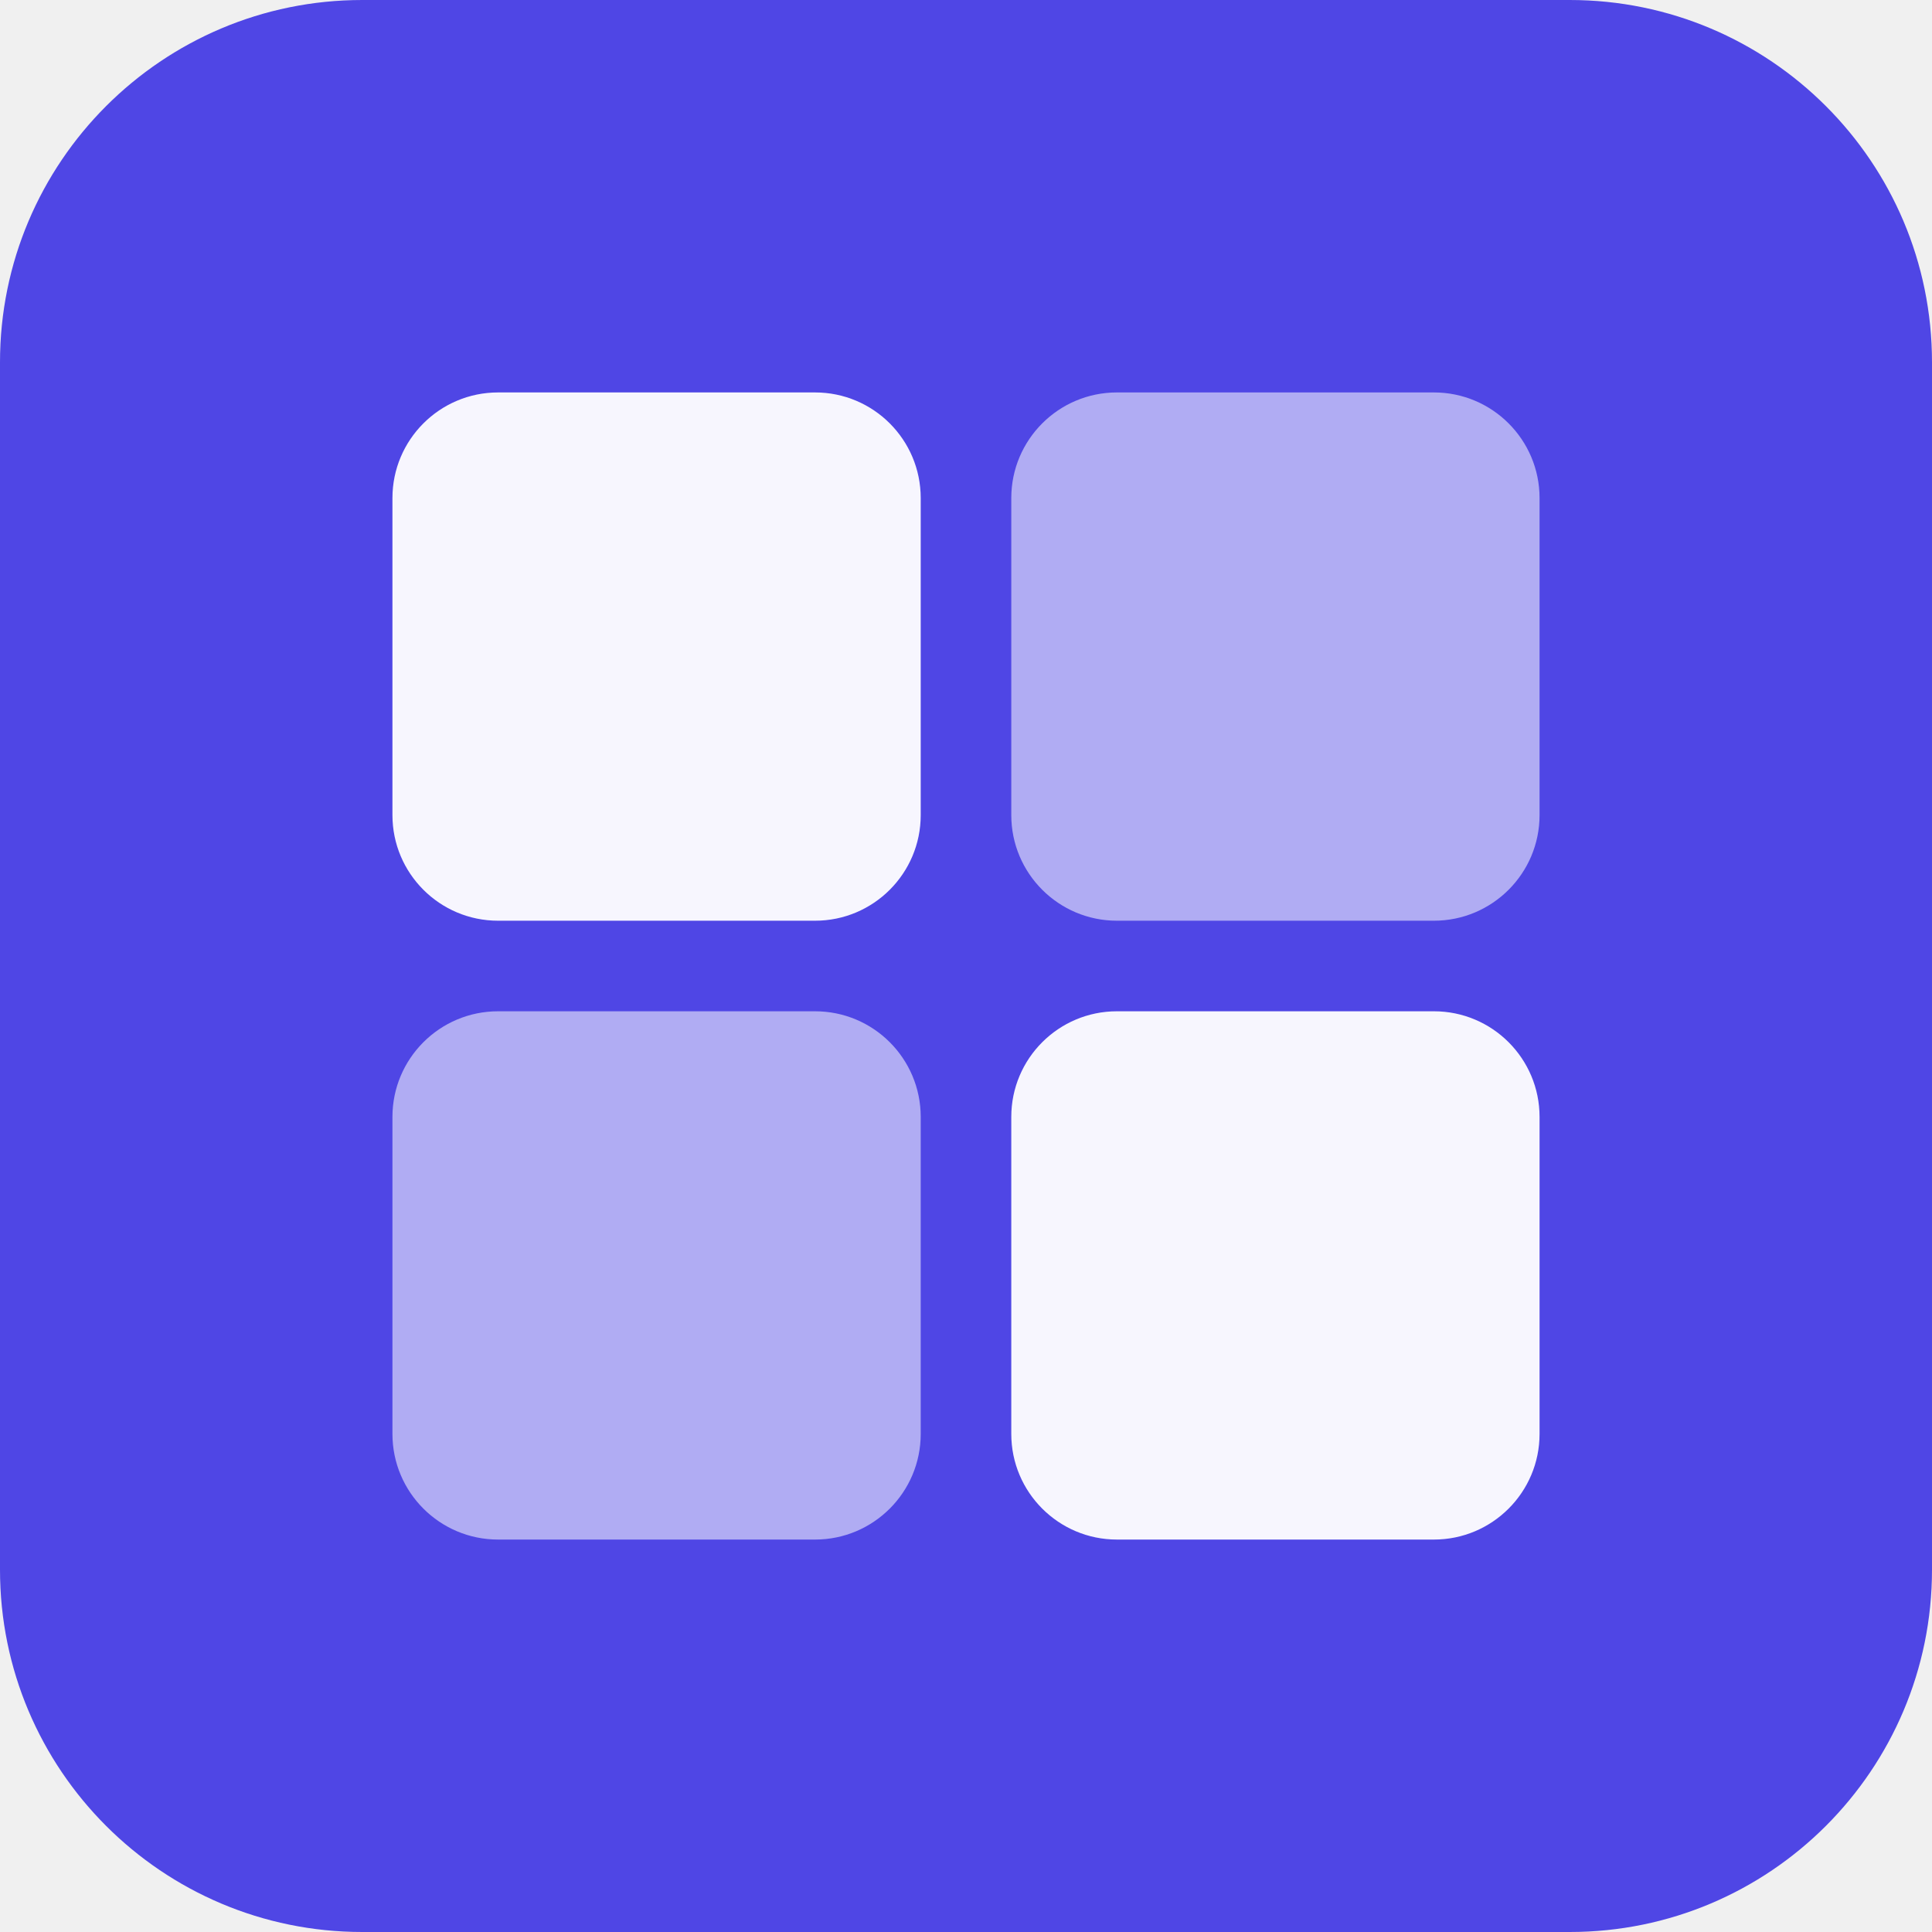
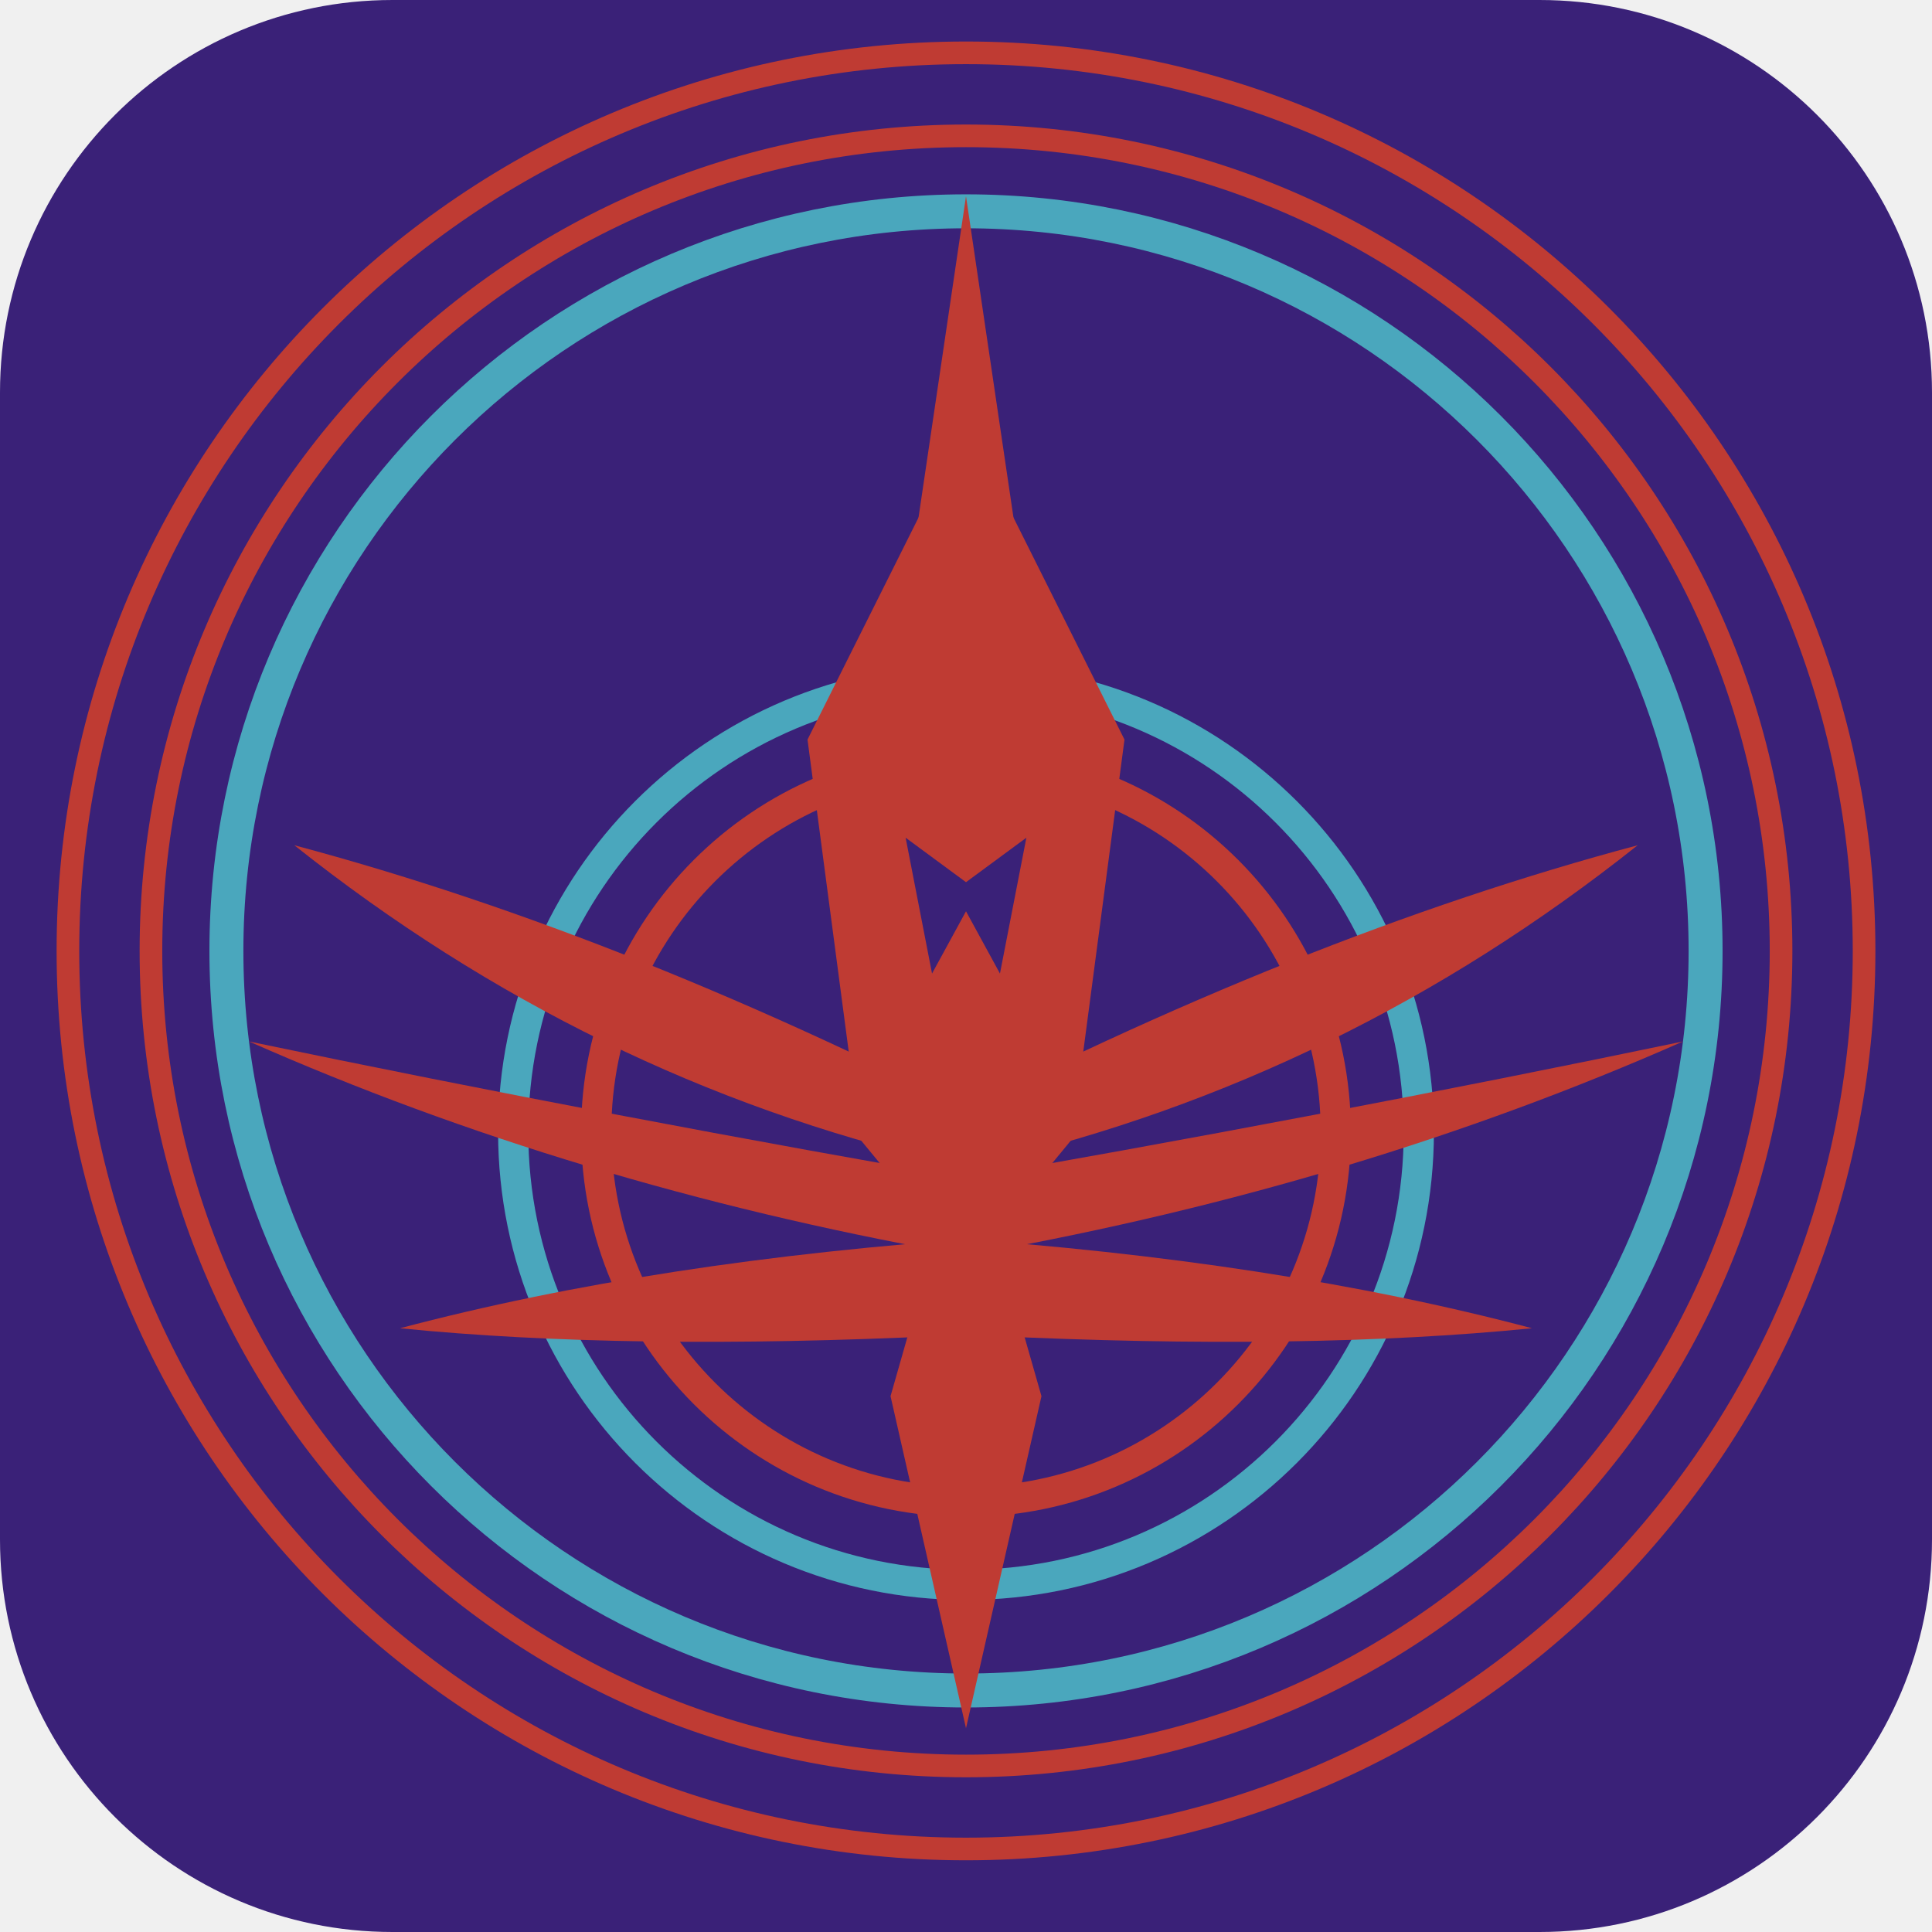
<svg xmlns="http://www.w3.org/2000/svg" viewBox="0 0 512 512">
-   <rect width="512" height="512" rx="96" fill="#4F46E5" />
-   <rect x="104" y="104" width="140" height="140" rx="28" fill="#ffffff" opacity="0.95" />
-   <rect x="268" y="104" width="140" height="140" rx="28" fill="#ffffff" opacity="0.55" />
-   <rect x="104" y="268" width="140" height="140" rx="28" fill="#ffffff" opacity="0.55" />
-   <rect x="268" y="268" width="140" height="140" rx="28" fill="#ffffff" opacity="0.95" />
+   <defs>
+     <clipPath id="round">
+       <rect width="512" height="512" rx="104" />
+     </clipPath>
+   </defs>
+   <g clip-path="url(#round)">
+     <rect width="512" height="512" fill="#3a2178" />
+     <g fill="none" stroke-linecap="round">
+       <circle cx="256" cy="252" r="238" stroke="#bf3b33" stroke-width="6" />
+       <circle cx="256" cy="252" r="216" stroke="#bf3b33" stroke-width="6" />
+       <circle cx="256" cy="252" r="196" stroke="#4aa7bd" stroke-width="9" />
+       <circle cx="256" cy="300" r="120" stroke="#4aa7bd" stroke-width="8" />
+       <circle cx="256" cy="300" r="98" stroke="#bf3b33" stroke-width="8" />
+     </g>
+     <g fill="#bf3b33">
+       <g id="wing">
+         <path d="M244 300 Q344 248 434 224 Q356 286 262 308 Z" />
+         <path d="M246 314 Q350 296 446 276 Q360 314 260 332 Z" />
+         <path d="M250 328 Q338 334 406 352 Q346 358 262 354 Z" />
+       </g>
+       <use href="#wing" transform="matrix(-1 0 0 1 512 0)" />
+       <path d="M256 52 L269 140 L256 118 L243 140 Z" />
+       <path d="M256 112 L298 196 L284 302 L256 336 L228 302 L214 196 Z" />
+       <path d="M256 300 L276 370 L256 458 L236 370 Z" />
+     </g>
+     <g fill="#3a2178">
+       <path d="M240 222 L259 236 L247 258 Z" />
+       <path d="M272 222 L253 236 L265 258 Z" />
+     </g>
+   </g>
</svg>
